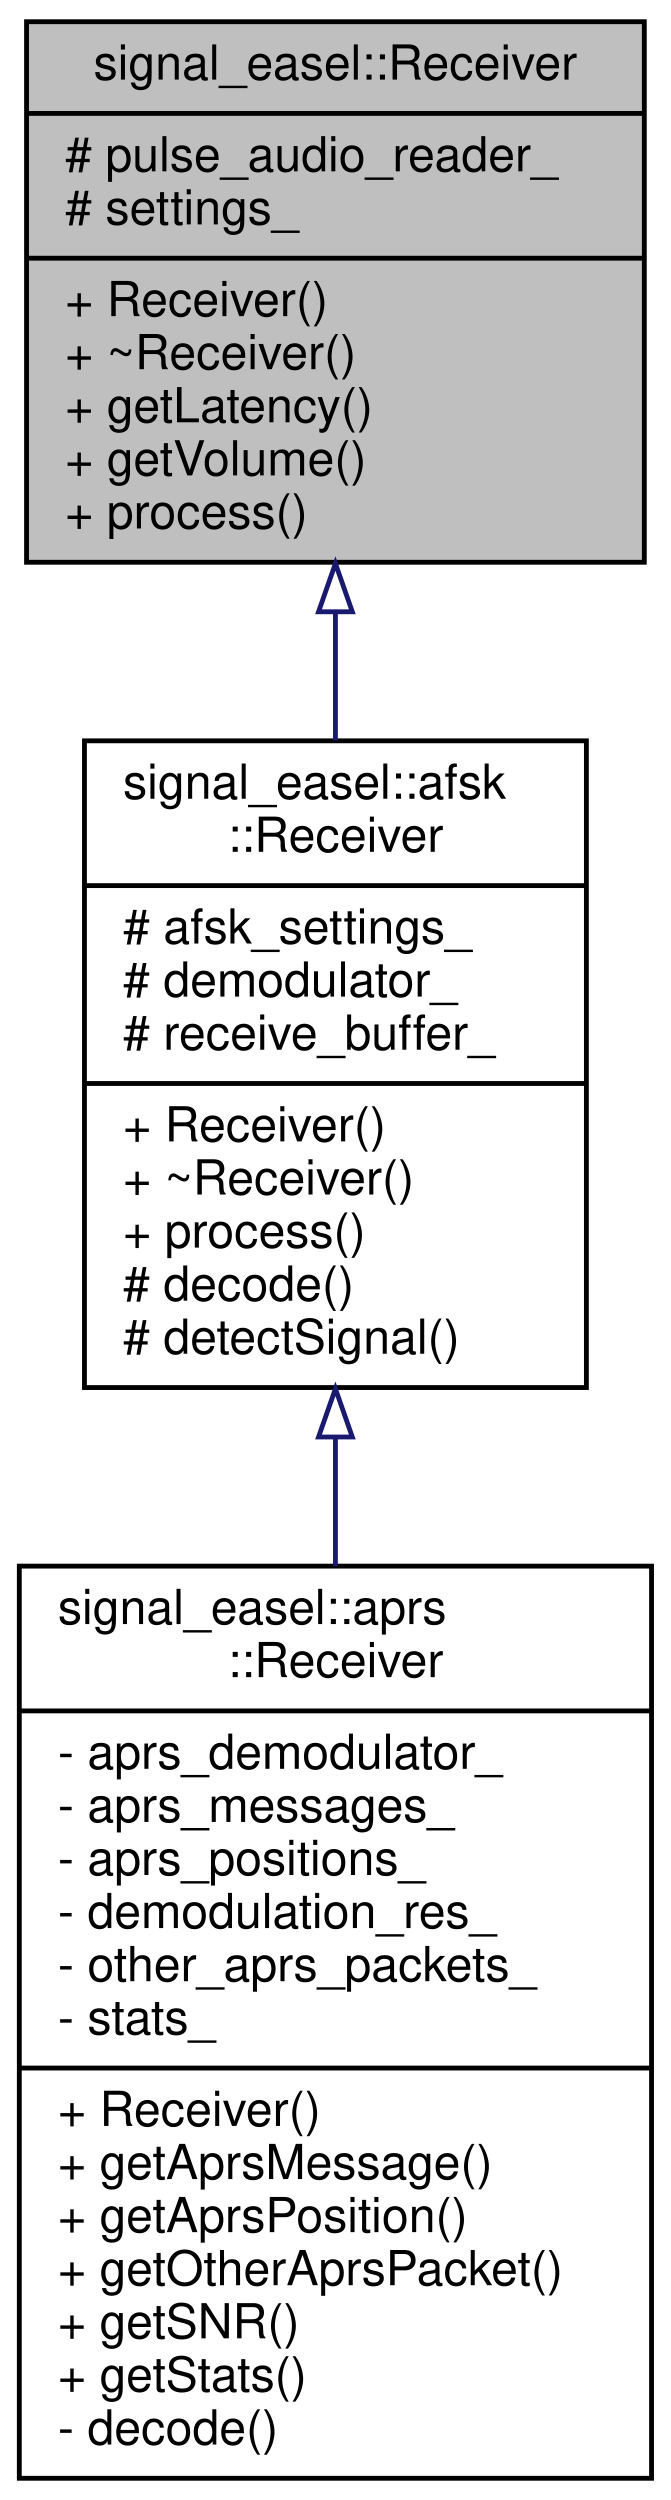
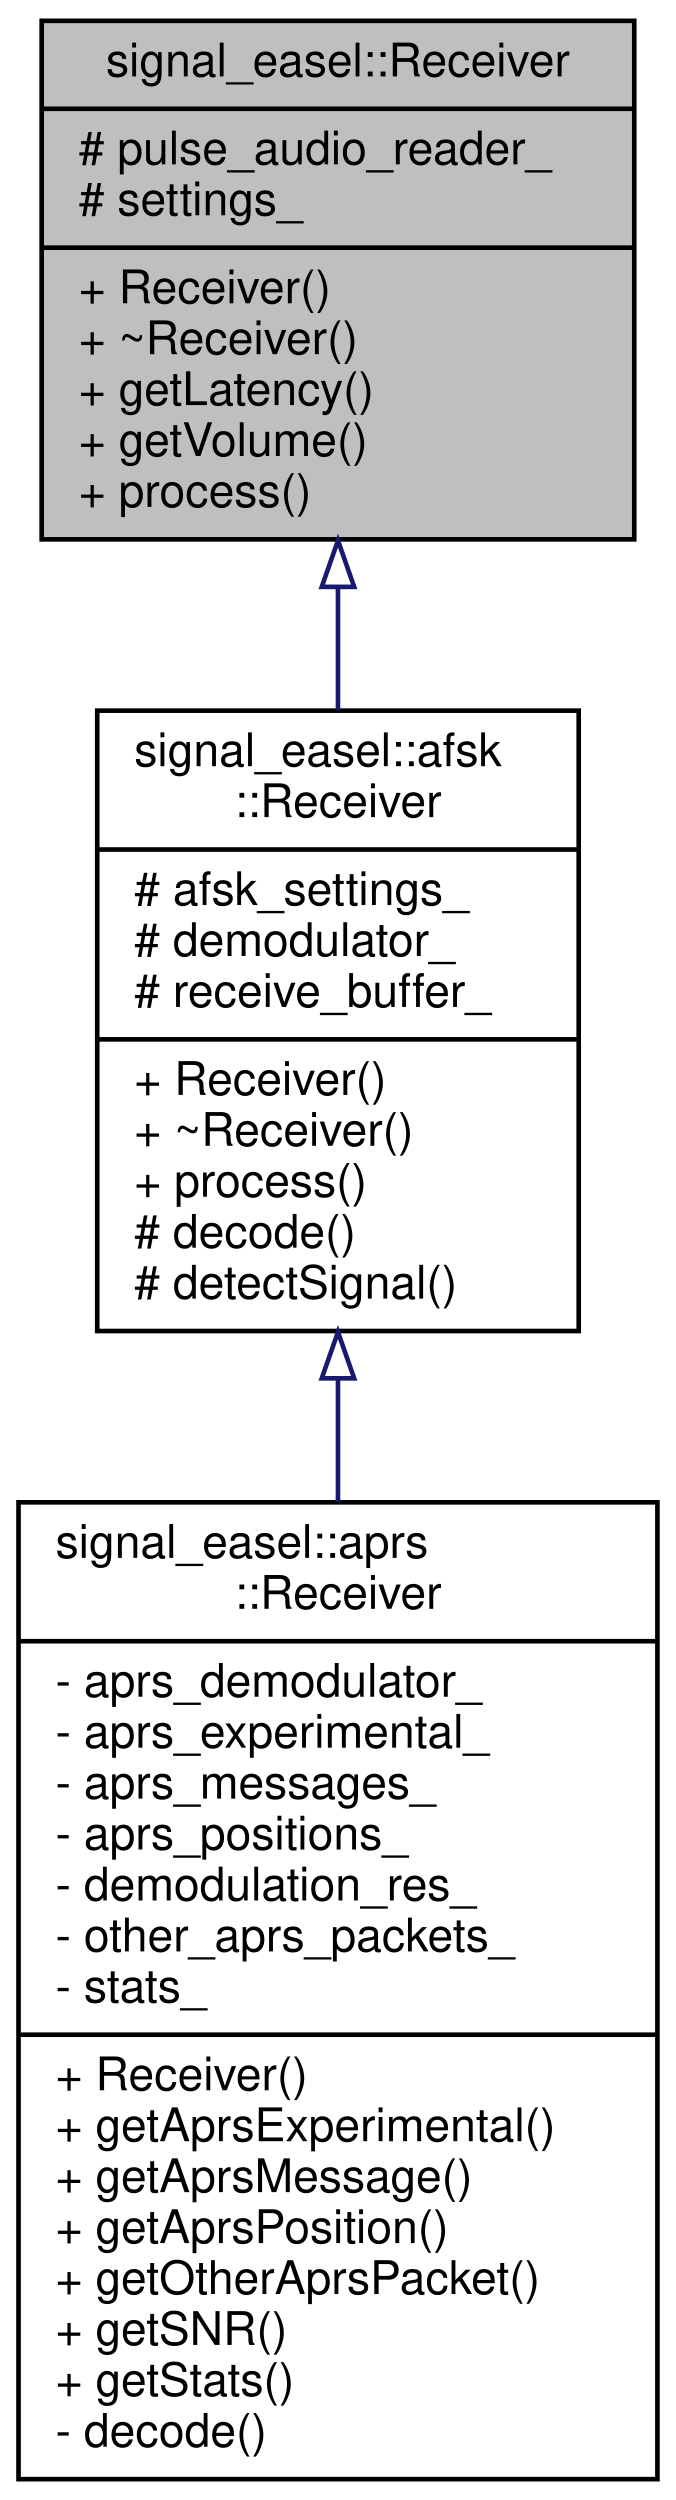
- <svg xmlns="http://www.w3.org/2000/svg" xmlns:xlink="http://www.w3.org/1999/xlink" width="139pt" height="518pt" viewBox="0.00 0.00 139.00 518.00">
-   <g id="graph0" class="graph" transform="scale(1 1) rotate(0) translate(4 514)">
+ <svg xmlns="http://www.w3.org/2000/svg" xmlns:xlink="http://www.w3.org/1999/xlink" width="146pt" height="540pt" viewBox="0.00 0.00 146.00 540.00">
+   <g id="graph0" class="graph" transform="scale(1 1) rotate(0) translate(4 536)">
    <g id="node1" class="node">
      <g id="a_node1">
        <a xlink:title=" ">
-           <polygon fill="#bfbfbf" stroke="black" points="1.5,-397.5 1.5,-509.5 129.5,-509.5 129.5,-397.5 1.5,-397.5" />
-           <text text-anchor="middle" x="65.5" y="-497.5" font-family="Helvetica,sans-Serif" font-size="10.00">signal_easel::Receiver</text>
-           <polyline fill="none" stroke="black" points="1.5,-490.5 129.5,-490.5 " />
-           <text text-anchor="start" x="9.5" y="-478.5" font-family="Helvetica,sans-Serif" font-size="10.00"># pulse_audio_reader_</text>
-           <text text-anchor="start" x="9.5" y="-467.5" font-family="Helvetica,sans-Serif" font-size="10.00"># settings_</text>
-           <polyline fill="none" stroke="black" points="1.5,-460.5 129.5,-460.5 " />
-           <text text-anchor="start" x="9.5" y="-448.5" font-family="Helvetica,sans-Serif" font-size="10.00">+ Receiver()</text>
-           <text text-anchor="start" x="9.5" y="-437.5" font-family="Helvetica,sans-Serif" font-size="10.00">+ ~Receiver()</text>
-           <text text-anchor="start" x="9.5" y="-426.5" font-family="Helvetica,sans-Serif" font-size="10.00">+ getLatency()</text>
-           <text text-anchor="start" x="9.5" y="-415.5" font-family="Helvetica,sans-Serif" font-size="10.00">+ getVolume()</text>
-           <text text-anchor="start" x="9.5" y="-404.5" font-family="Helvetica,sans-Serif" font-size="10.00">+ process()</text>
+           <polygon fill="#bfbfbf" stroke="black" points="5,-419.5 5,-531.5 133,-531.5 133,-419.5 5,-419.5" />
+           <text text-anchor="middle" x="69" y="-519.5" font-family="Helvetica,sans-Serif" font-size="10.00">signal_easel::Receiver</text>
+           <polyline fill="none" stroke="black" points="5,-512.5 133,-512.5 " />
+           <text text-anchor="start" x="13" y="-500.5" font-family="Helvetica,sans-Serif" font-size="10.00"># pulse_audio_reader_</text>
+           <text text-anchor="start" x="13" y="-489.5" font-family="Helvetica,sans-Serif" font-size="10.00"># settings_</text>
+           <polyline fill="none" stroke="black" points="5,-482.5 133,-482.5 " />
+           <text text-anchor="start" x="13" y="-470.5" font-family="Helvetica,sans-Serif" font-size="10.00">+ Receiver()</text>
+           <text text-anchor="start" x="13" y="-459.5" font-family="Helvetica,sans-Serif" font-size="10.00">+ ~Receiver()</text>
+           <text text-anchor="start" x="13" y="-448.5" font-family="Helvetica,sans-Serif" font-size="10.00">+ getLatency()</text>
+           <text text-anchor="start" x="13" y="-437.5" font-family="Helvetica,sans-Serif" font-size="10.00">+ getVolume()</text>
+           <text text-anchor="start" x="13" y="-426.5" font-family="Helvetica,sans-Serif" font-size="10.00">+ process()</text>
        </a>
      </g>
    </g>
    <g id="node2" class="node">
      <g id="a_node2">
        <a xlink:href="classsignal__easel_1_1afsk_1_1Receiver.html" target="_top" xlink:title="For receiving AFSK signals via a pulse audio stream.">
-           <polygon fill="none" stroke="black" points="13.5,-226.5 13.5,-360.5 117.5,-360.5 117.5,-226.5 13.5,-226.5" />
-           <text text-anchor="start" x="21.5" y="-348.5" font-family="Helvetica,sans-Serif" font-size="10.00">signal_easel::afsk</text>
-           <text text-anchor="middle" x="65.5" y="-337.5" font-family="Helvetica,sans-Serif" font-size="10.00">::Receiver</text>
-           <polyline fill="none" stroke="black" points="13.5,-330.5 117.5,-330.5 " />
-           <text text-anchor="start" x="21.5" y="-318.5" font-family="Helvetica,sans-Serif" font-size="10.00"># afsk_settings_</text>
-           <text text-anchor="start" x="21.5" y="-307.5" font-family="Helvetica,sans-Serif" font-size="10.00"># demodulator_</text>
-           <text text-anchor="start" x="21.5" y="-296.5" font-family="Helvetica,sans-Serif" font-size="10.00"># receive_buffer_</text>
-           <polyline fill="none" stroke="black" points="13.5,-289.5 117.5,-289.5 " />
-           <text text-anchor="start" x="21.5" y="-277.5" font-family="Helvetica,sans-Serif" font-size="10.00">+ Receiver()</text>
-           <text text-anchor="start" x="21.5" y="-266.5" font-family="Helvetica,sans-Serif" font-size="10.00">+ ~Receiver()</text>
-           <text text-anchor="start" x="21.5" y="-255.5" font-family="Helvetica,sans-Serif" font-size="10.00">+ process()</text>
-           <text text-anchor="start" x="21.5" y="-244.5" font-family="Helvetica,sans-Serif" font-size="10.00"># decode()</text>
-           <text text-anchor="start" x="21.5" y="-233.5" font-family="Helvetica,sans-Serif" font-size="10.00"># detectSignal()</text>
+           <polygon fill="none" stroke="black" points="17,-248.5 17,-382.5 121,-382.5 121,-248.5 17,-248.5" />
+           <text text-anchor="start" x="25" y="-370.5" font-family="Helvetica,sans-Serif" font-size="10.00">signal_easel::afsk</text>
+           <text text-anchor="middle" x="69" y="-359.5" font-family="Helvetica,sans-Serif" font-size="10.00">::Receiver</text>
+           <polyline fill="none" stroke="black" points="17,-352.5 121,-352.5 " />
+           <text text-anchor="start" x="25" y="-340.5" font-family="Helvetica,sans-Serif" font-size="10.00"># afsk_settings_</text>
+           <text text-anchor="start" x="25" y="-329.5" font-family="Helvetica,sans-Serif" font-size="10.00"># demodulator_</text>
+           <text text-anchor="start" x="25" y="-318.5" font-family="Helvetica,sans-Serif" font-size="10.00"># receive_buffer_</text>
+           <polyline fill="none" stroke="black" points="17,-311.5 121,-311.5 " />
+           <text text-anchor="start" x="25" y="-299.5" font-family="Helvetica,sans-Serif" font-size="10.00">+ Receiver()</text>
+           <text text-anchor="start" x="25" y="-288.5" font-family="Helvetica,sans-Serif" font-size="10.00">+ ~Receiver()</text>
+           <text text-anchor="start" x="25" y="-277.5" font-family="Helvetica,sans-Serif" font-size="10.00">+ process()</text>
+           <text text-anchor="start" x="25" y="-266.5" font-family="Helvetica,sans-Serif" font-size="10.00"># decode()</text>
+           <text text-anchor="start" x="25" y="-255.5" font-family="Helvetica,sans-Serif" font-size="10.00"># detectSignal()</text>
        </a>
      </g>
    </g>
    <g id="edge1" class="edge">
-       <path fill="none" stroke="midnightblue" d="M65.5,-387.09C65.5,-378.34 65.5,-369.35 65.5,-360.59" />
-       <polygon fill="none" stroke="midnightblue" points="62,-387.24 65.5,-397.24 69,-387.24 62,-387.24" />
+       <path fill="none" stroke="midnightblue" d="M69,-409.09C69,-400.34 69,-391.35 69,-382.59" />
+       <polygon fill="none" stroke="midnightblue" points="65.5,-409.24 69,-419.24 72.5,-409.24 65.5,-409.24" />
    </g>
    <g id="node3" class="node">
      <g id="a_node3">
        <a xlink:href="classsignal__easel_1_1aprs_1_1Receiver.html" target="_top" xlink:title=" ">
-           <polygon fill="none" stroke="black" points="0,-0.5 0,-189.5 131,-189.5 131,-0.5 0,-0.5" />
-           <text text-anchor="start" x="8" y="-177.5" font-family="Helvetica,sans-Serif" font-size="10.00">signal_easel::aprs</text>
-           <text text-anchor="middle" x="65.5" y="-166.5" font-family="Helvetica,sans-Serif" font-size="10.00">::Receiver</text>
-           <polyline fill="none" stroke="black" points="0,-159.5 131,-159.5 " />
-           <text text-anchor="start" x="8" y="-147.5" font-family="Helvetica,sans-Serif" font-size="10.00">- aprs_demodulator_</text>
-           <text text-anchor="start" x="8" y="-136.5" font-family="Helvetica,sans-Serif" font-size="10.00">- aprs_messages_</text>
-           <text text-anchor="start" x="8" y="-125.5" font-family="Helvetica,sans-Serif" font-size="10.00">- aprs_positions_</text>
-           <text text-anchor="start" x="8" y="-114.5" font-family="Helvetica,sans-Serif" font-size="10.00">- demodulation_res_</text>
-           <text text-anchor="start" x="8" y="-103.5" font-family="Helvetica,sans-Serif" font-size="10.00">- other_aprs_packets_</text>
-           <text text-anchor="start" x="8" y="-92.5" font-family="Helvetica,sans-Serif" font-size="10.00">- stats_</text>
-           <polyline fill="none" stroke="black" points="0,-85.5 131,-85.5 " />
-           <text text-anchor="start" x="8" y="-73.5" font-family="Helvetica,sans-Serif" font-size="10.00">+ Receiver()</text>
+           <polygon fill="none" stroke="black" points="0,-0.5 0,-211.5 138,-211.5 138,-0.5 0,-0.5" />
+           <text text-anchor="start" x="8" y="-199.5" font-family="Helvetica,sans-Serif" font-size="10.00">signal_easel::aprs</text>
+           <text text-anchor="middle" x="69" y="-188.5" font-family="Helvetica,sans-Serif" font-size="10.00">::Receiver</text>
+           <polyline fill="none" stroke="black" points="0,-181.5 138,-181.5 " />
+           <text text-anchor="start" x="8" y="-169.5" font-family="Helvetica,sans-Serif" font-size="10.00">- aprs_demodulator_</text>
+           <text text-anchor="start" x="8" y="-158.5" font-family="Helvetica,sans-Serif" font-size="10.00">- aprs_experimental_</text>
+           <text text-anchor="start" x="8" y="-147.5" font-family="Helvetica,sans-Serif" font-size="10.00">- aprs_messages_</text>
+           <text text-anchor="start" x="8" y="-136.5" font-family="Helvetica,sans-Serif" font-size="10.00">- aprs_positions_</text>
+           <text text-anchor="start" x="8" y="-125.5" font-family="Helvetica,sans-Serif" font-size="10.00">- demodulation_res_</text>
+           <text text-anchor="start" x="8" y="-114.5" font-family="Helvetica,sans-Serif" font-size="10.00">- other_aprs_packets_</text>
+           <text text-anchor="start" x="8" y="-103.5" font-family="Helvetica,sans-Serif" font-size="10.00">- stats_</text>
+           <polyline fill="none" stroke="black" points="0,-96.5 138,-96.5 " />
+           <text text-anchor="start" x="8" y="-84.5" font-family="Helvetica,sans-Serif" font-size="10.00">+ Receiver()</text>
+           <text text-anchor="start" x="8" y="-73.5" font-family="Helvetica,sans-Serif" font-size="10.00">+ getAprsExperimental()</text>
          <text text-anchor="start" x="8" y="-62.5" font-family="Helvetica,sans-Serif" font-size="10.00">+ getAprsMessage()</text>
          <text text-anchor="start" x="8" y="-51.5" font-family="Helvetica,sans-Serif" font-size="10.00">+ getAprsPosition()</text>
          <text text-anchor="start" x="8" y="-40.5" font-family="Helvetica,sans-Serif" font-size="10.00">+ getOtherAprsPacket()</text>
          <text text-anchor="start" x="8" y="-29.5" font-family="Helvetica,sans-Serif" font-size="10.00">+ getSNR()</text>
          <text text-anchor="start" x="8" y="-18.5" font-family="Helvetica,sans-Serif" font-size="10.00">+ getStats()</text>
          <text text-anchor="start" x="8" y="-7.5" font-family="Helvetica,sans-Serif" font-size="10.00">- decode()</text>
        </a>
      </g>
    </g>
    <g id="edge2" class="edge">
-       <path fill="none" stroke="midnightblue" d="M65.5,-216.14C65.5,-207.41 65.5,-198.45 65.5,-189.53" />
-       <polygon fill="none" stroke="midnightblue" points="62,-216.25 65.5,-226.25 69,-216.25 62,-216.25" />
+       <path fill="none" stroke="midnightblue" d="M69,-238.21C69,-229.51 69,-220.53 69,-211.55" />
+       <polygon fill="none" stroke="midnightblue" points="65.5,-238.28 69,-248.28 72.5,-238.28 65.5,-238.28" />
    </g>
  </g>
</svg>
